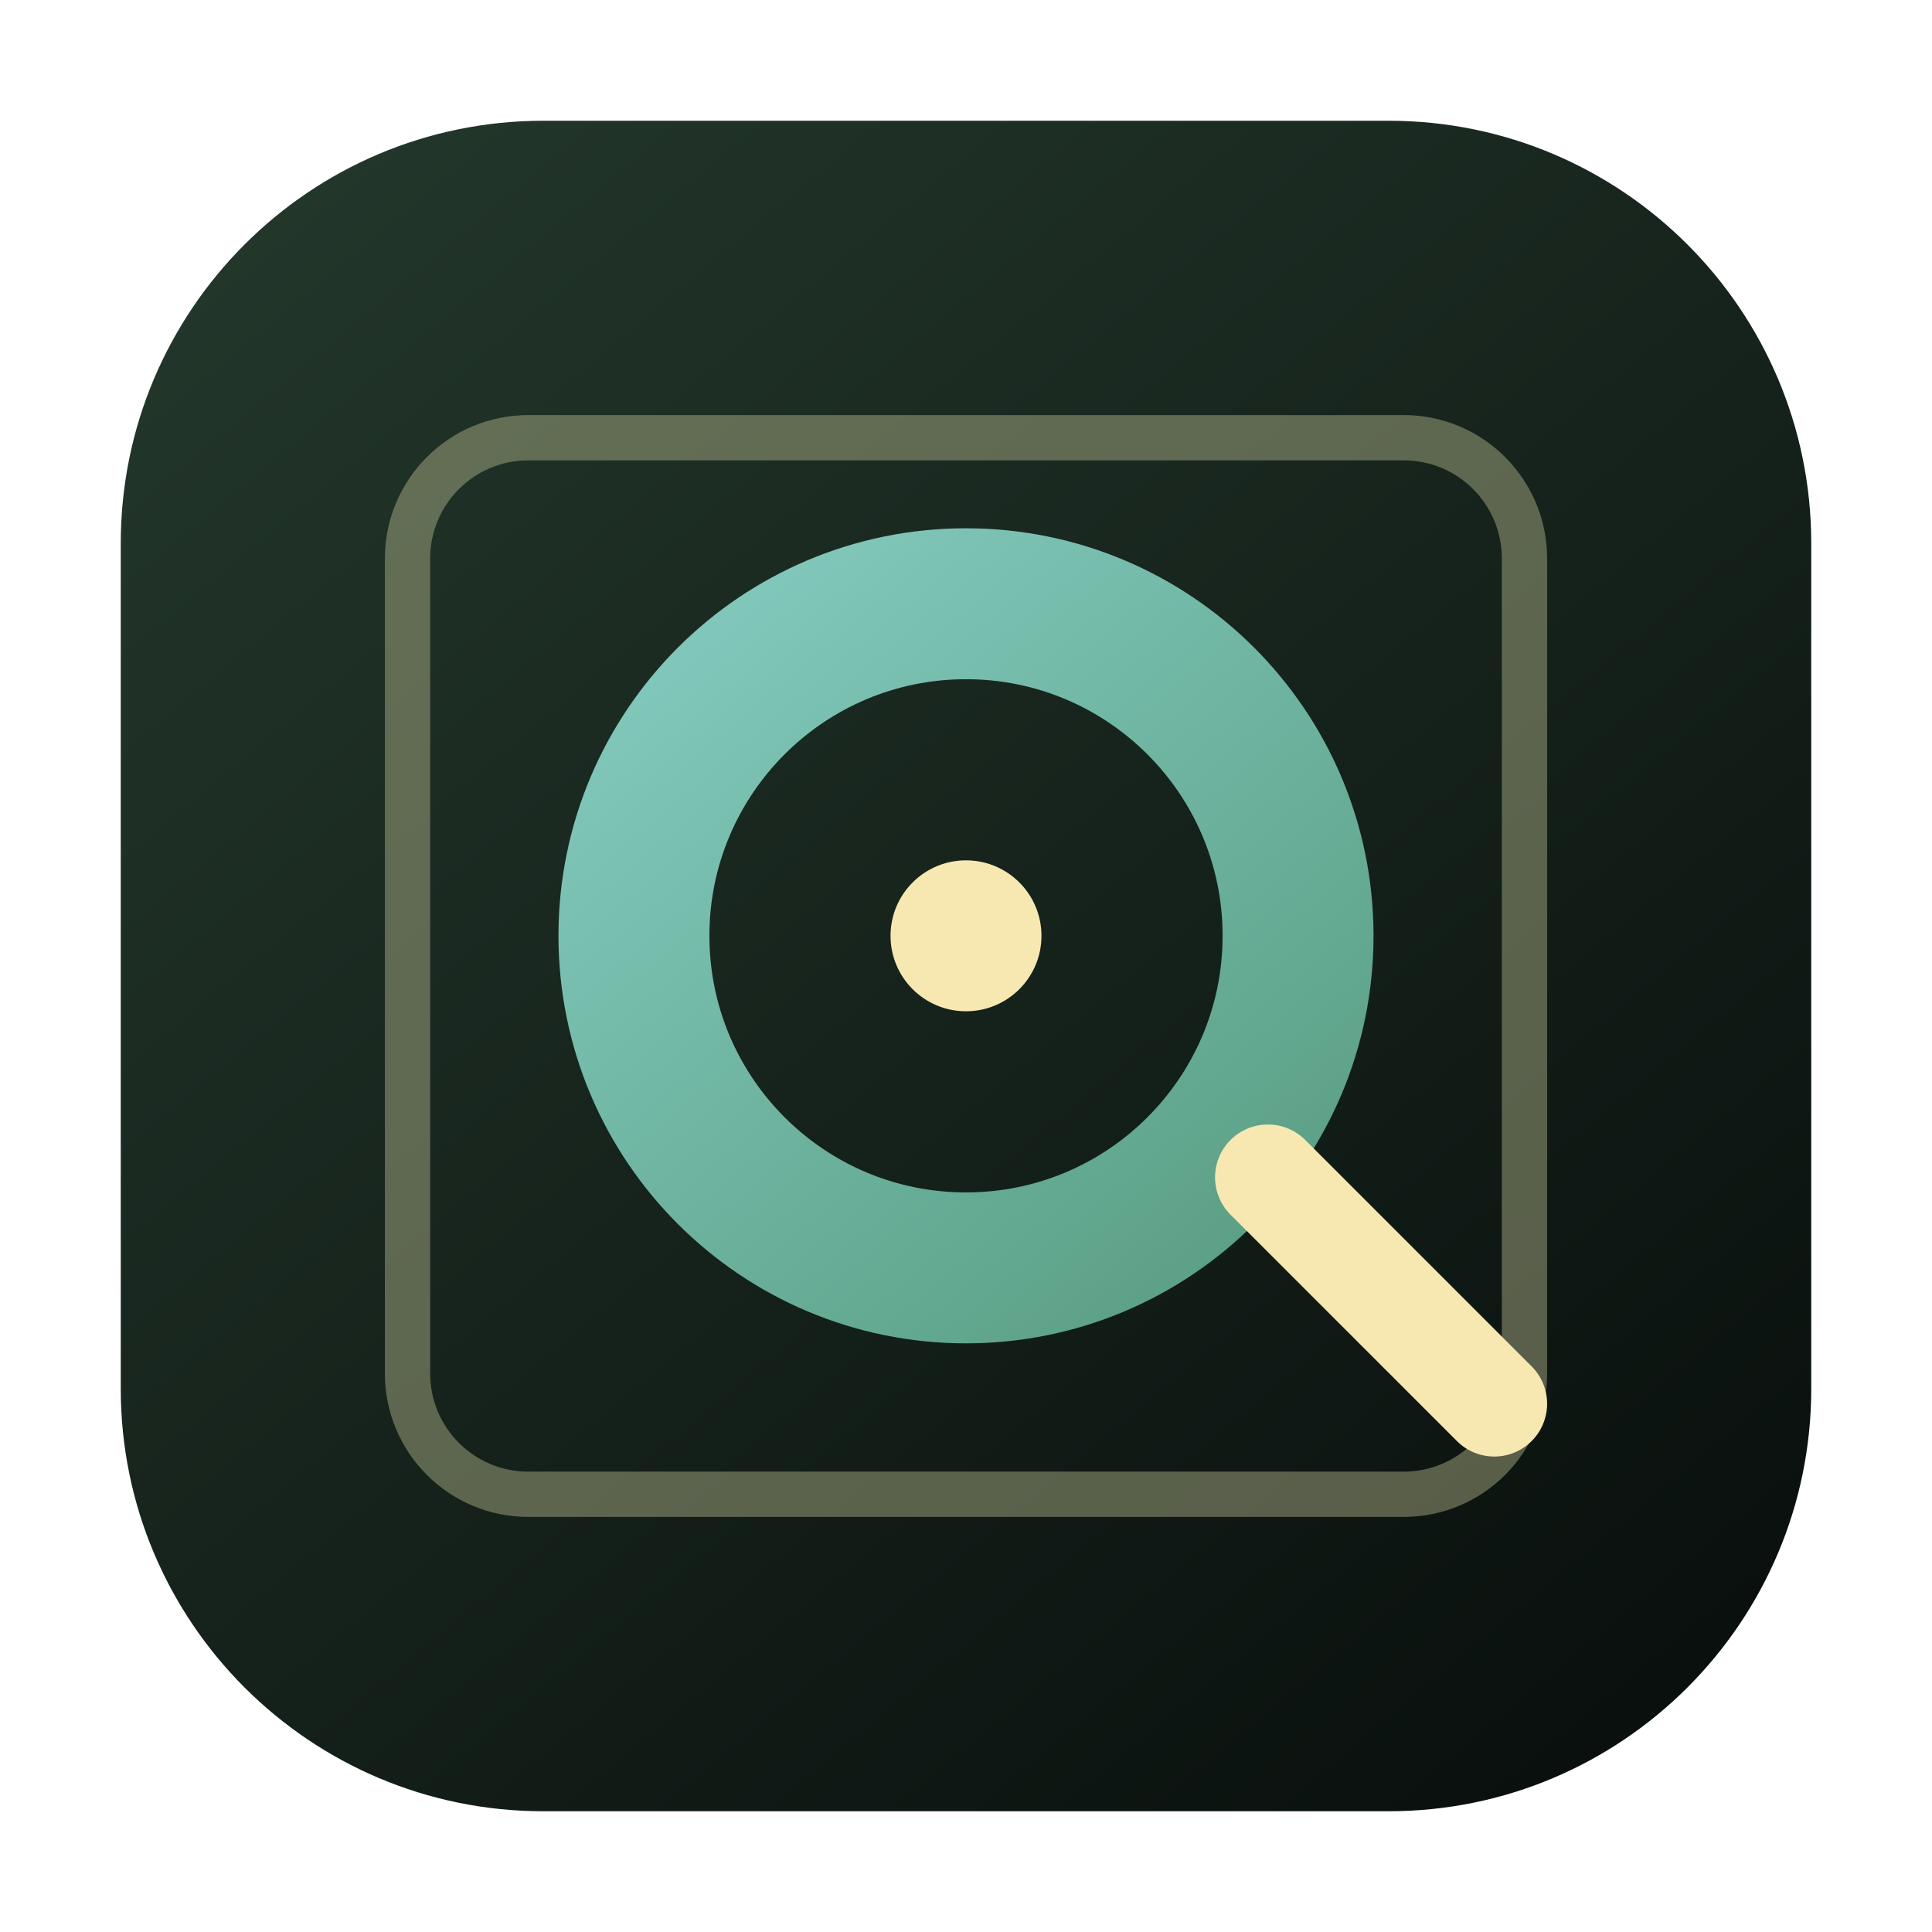
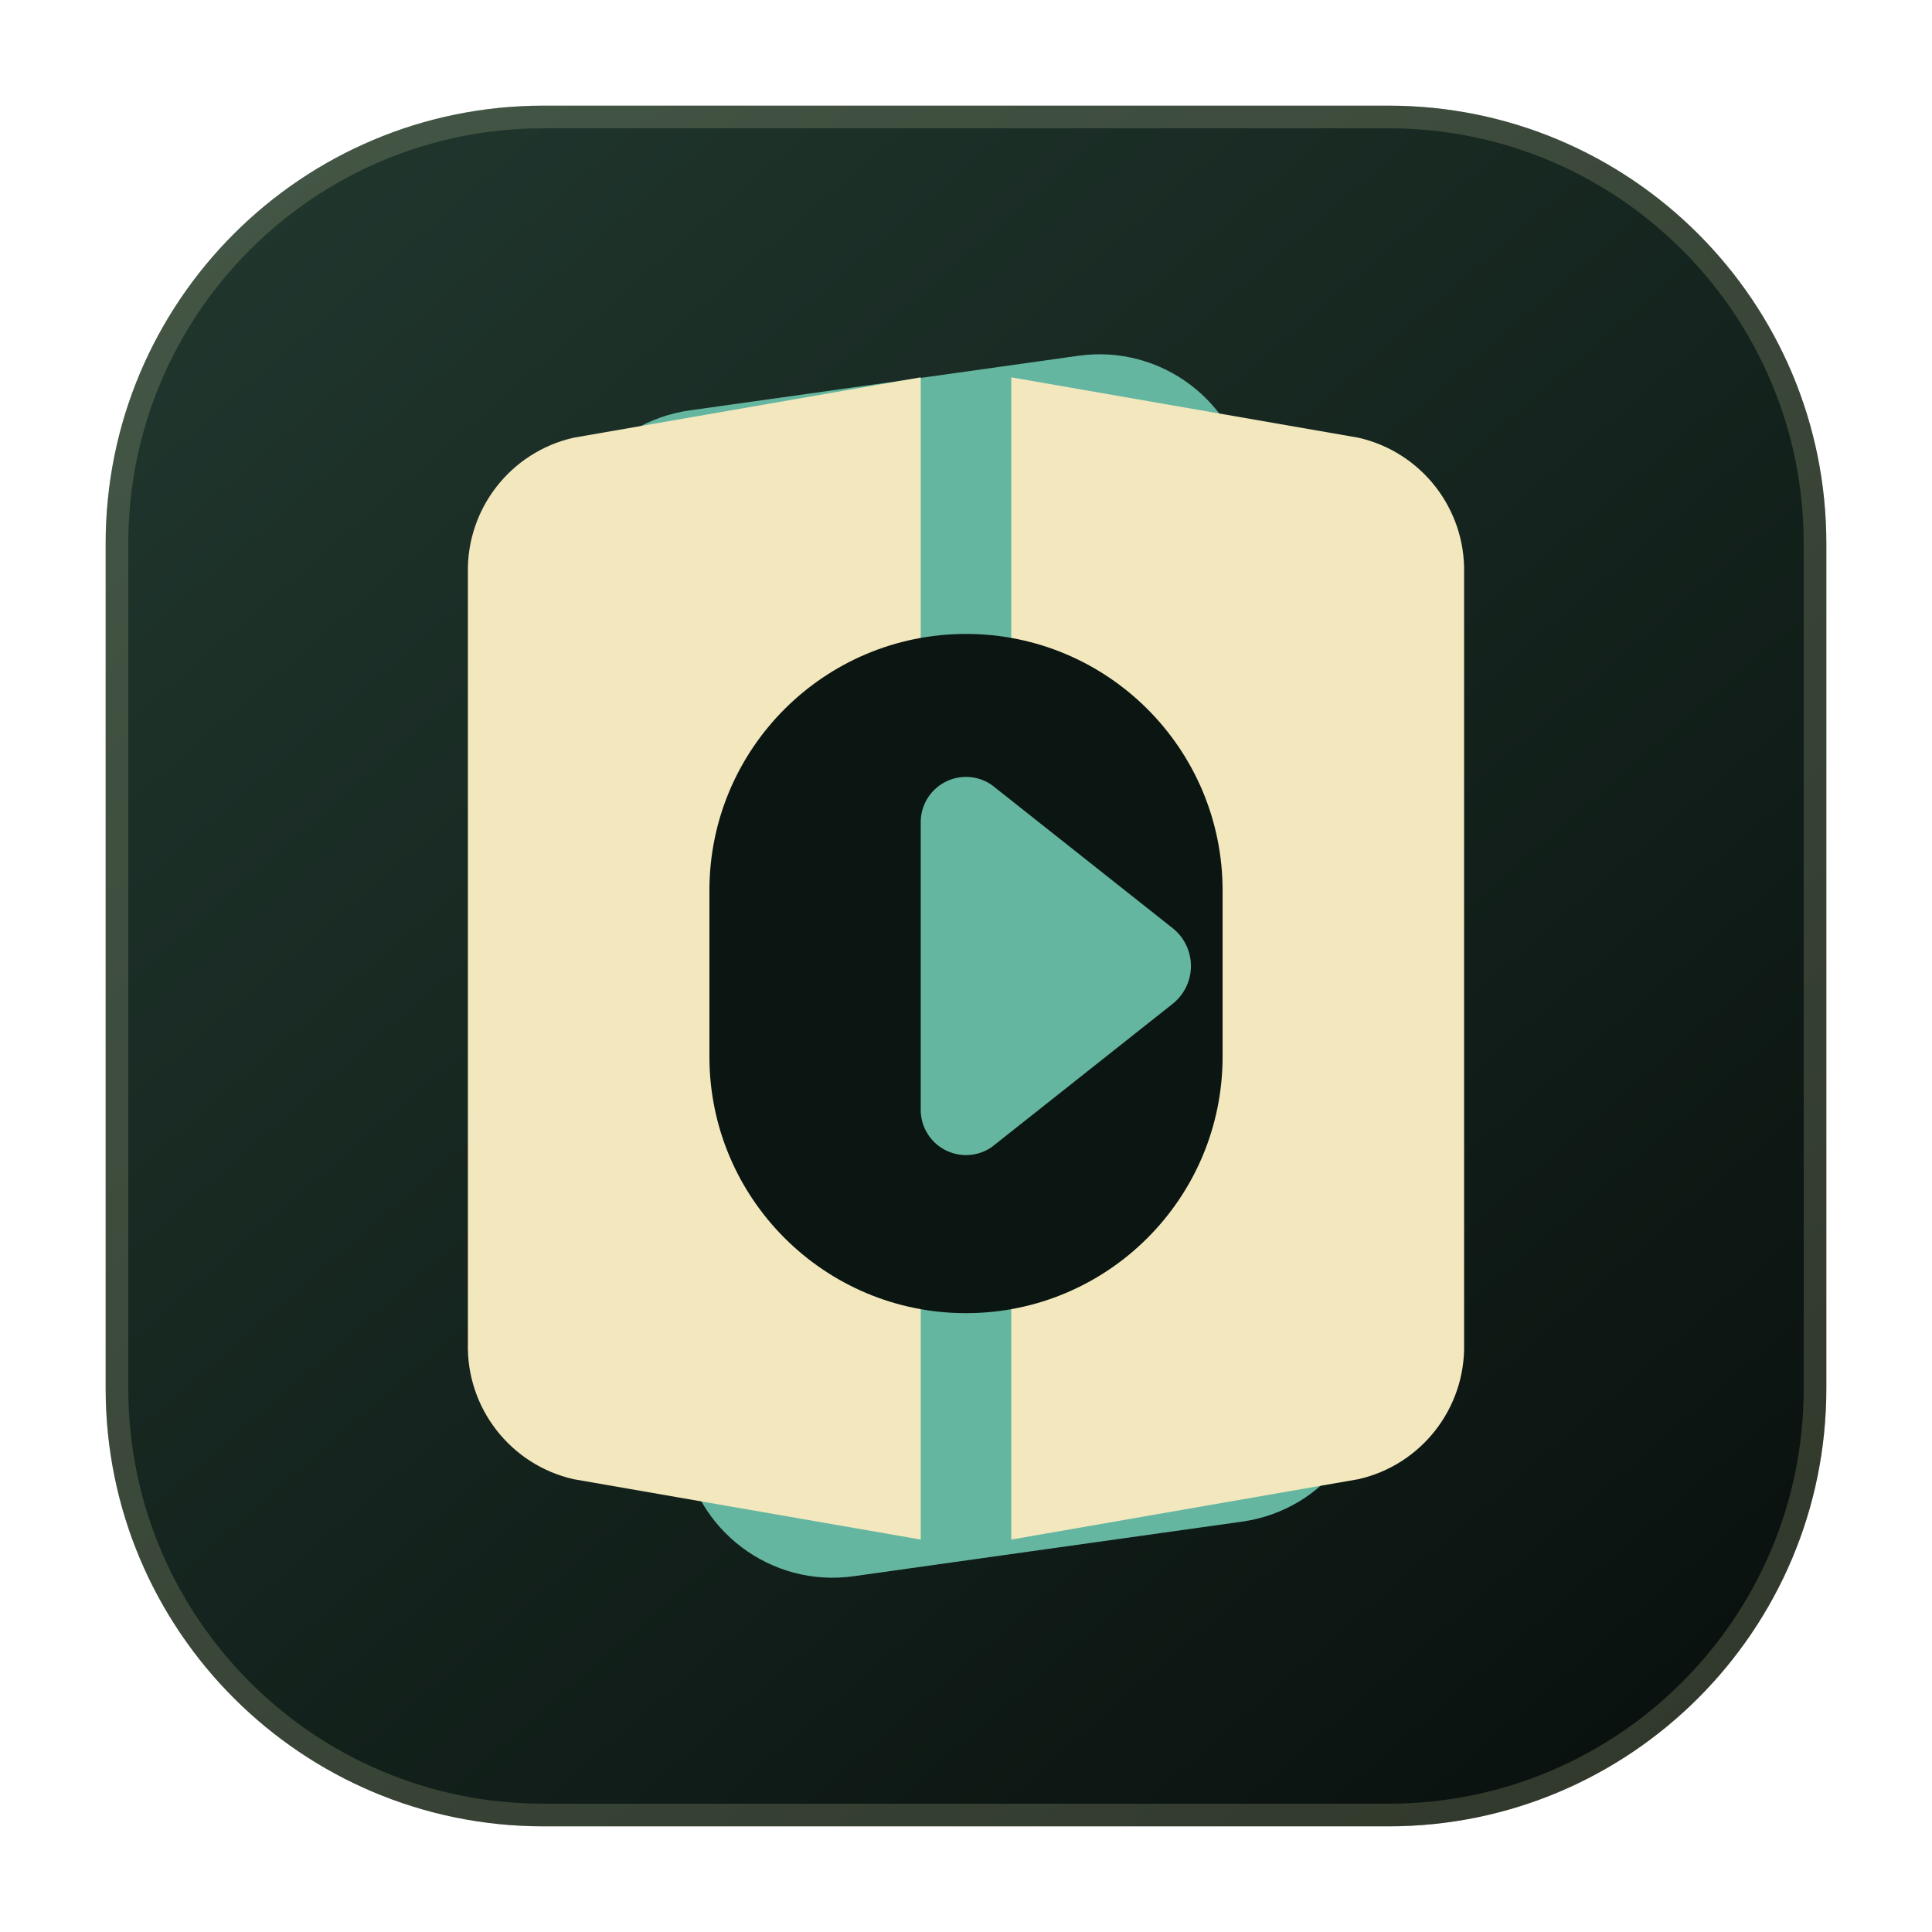
<svg xmlns="http://www.w3.org/2000/svg" viewBox="0 0 128 128" role="img" aria-label="Omakade">
  <defs>
-     <linearGradient id="surface" x1="18" y1="10" x2="108" y2="118" gradientUnits="userSpaceOnUse">
-       <stop stop-color="#23372b" />
-       <stop offset="1" stop-color="#090f0d" />
-     </linearGradient>
-     <linearGradient id="accent" x1="36" y1="28" x2="94" y2="96" gradientUnits="userSpaceOnUse">
-       <stop stop-color="#8cd3cb" />
-       <stop offset="1" stop-color="#509475" />
+     <linearGradient id="surface" x1="18" y1="12" x2="110" y2="118" gradientUnits="userSpaceOnUse">
+       <stop stop-color="#20362d" />
+       <stop offset="1" stop-color="#09110e" />
    </linearGradient>
  </defs>
-   <rect x="8" y="8" width="112" height="112" rx="28" fill="url(#surface)" />
-   <path d="M35 29h58a8 8 0 0 1 8 8v54a8 8 0 0 1-8 8H35a8 8 0 0 1-8-8V37a8 8 0 0 1 8-8Z" fill="none" stroke="#c1c497" stroke-opacity=".42" stroke-width="3" />
-   <circle cx="64" cy="62" r="22" fill="none" stroke="url(#accent)" stroke-width="10" />
-   <path d="M84 78 99 93" fill="none" stroke="#f7e8b2" stroke-linecap="round" stroke-width="7" />
-   <circle cx="64" cy="62" r="5" fill="#f7e8b2" />
+   <rect x="7" y="7" width="114" height="114" rx="29" fill="url(#surface)" />
+   <rect x="7.75" y="7.75" width="112.5" height="112.5" rx="28.25" fill="none" stroke="#c1c497" stroke-opacity=".22" stroke-width="1.5" />
+   <rect x="41" y="25" width="46" height="78" rx="10" fill="#65b6a0" transform="rotate(-8 64 64)" />
+   <path d="M31 38a9 9 0 0 1 7-9l23-4v77l-23-4a9 9 0 0 1-7-9V38Z" fill="#f3e8bd" />
+   <path d="M67 25l23 4a9 9 0 0 1 7 9v51a9 9 0 0 1-7 9l-23 4V25Z" fill="#f3e8bd" />
+   <rect x="47" y="42" width="34" height="45" rx="17" fill="#0b1512" />
+   <path d="M61 54.5a3 3 0 0 1 4.7-2.5l12 9.5a3.2 3.2 0 0 1 0 5l-12 9.5a3 3 0 0 1-4.7-2.5v-19Z" fill="#65b6a0" />
</svg>
